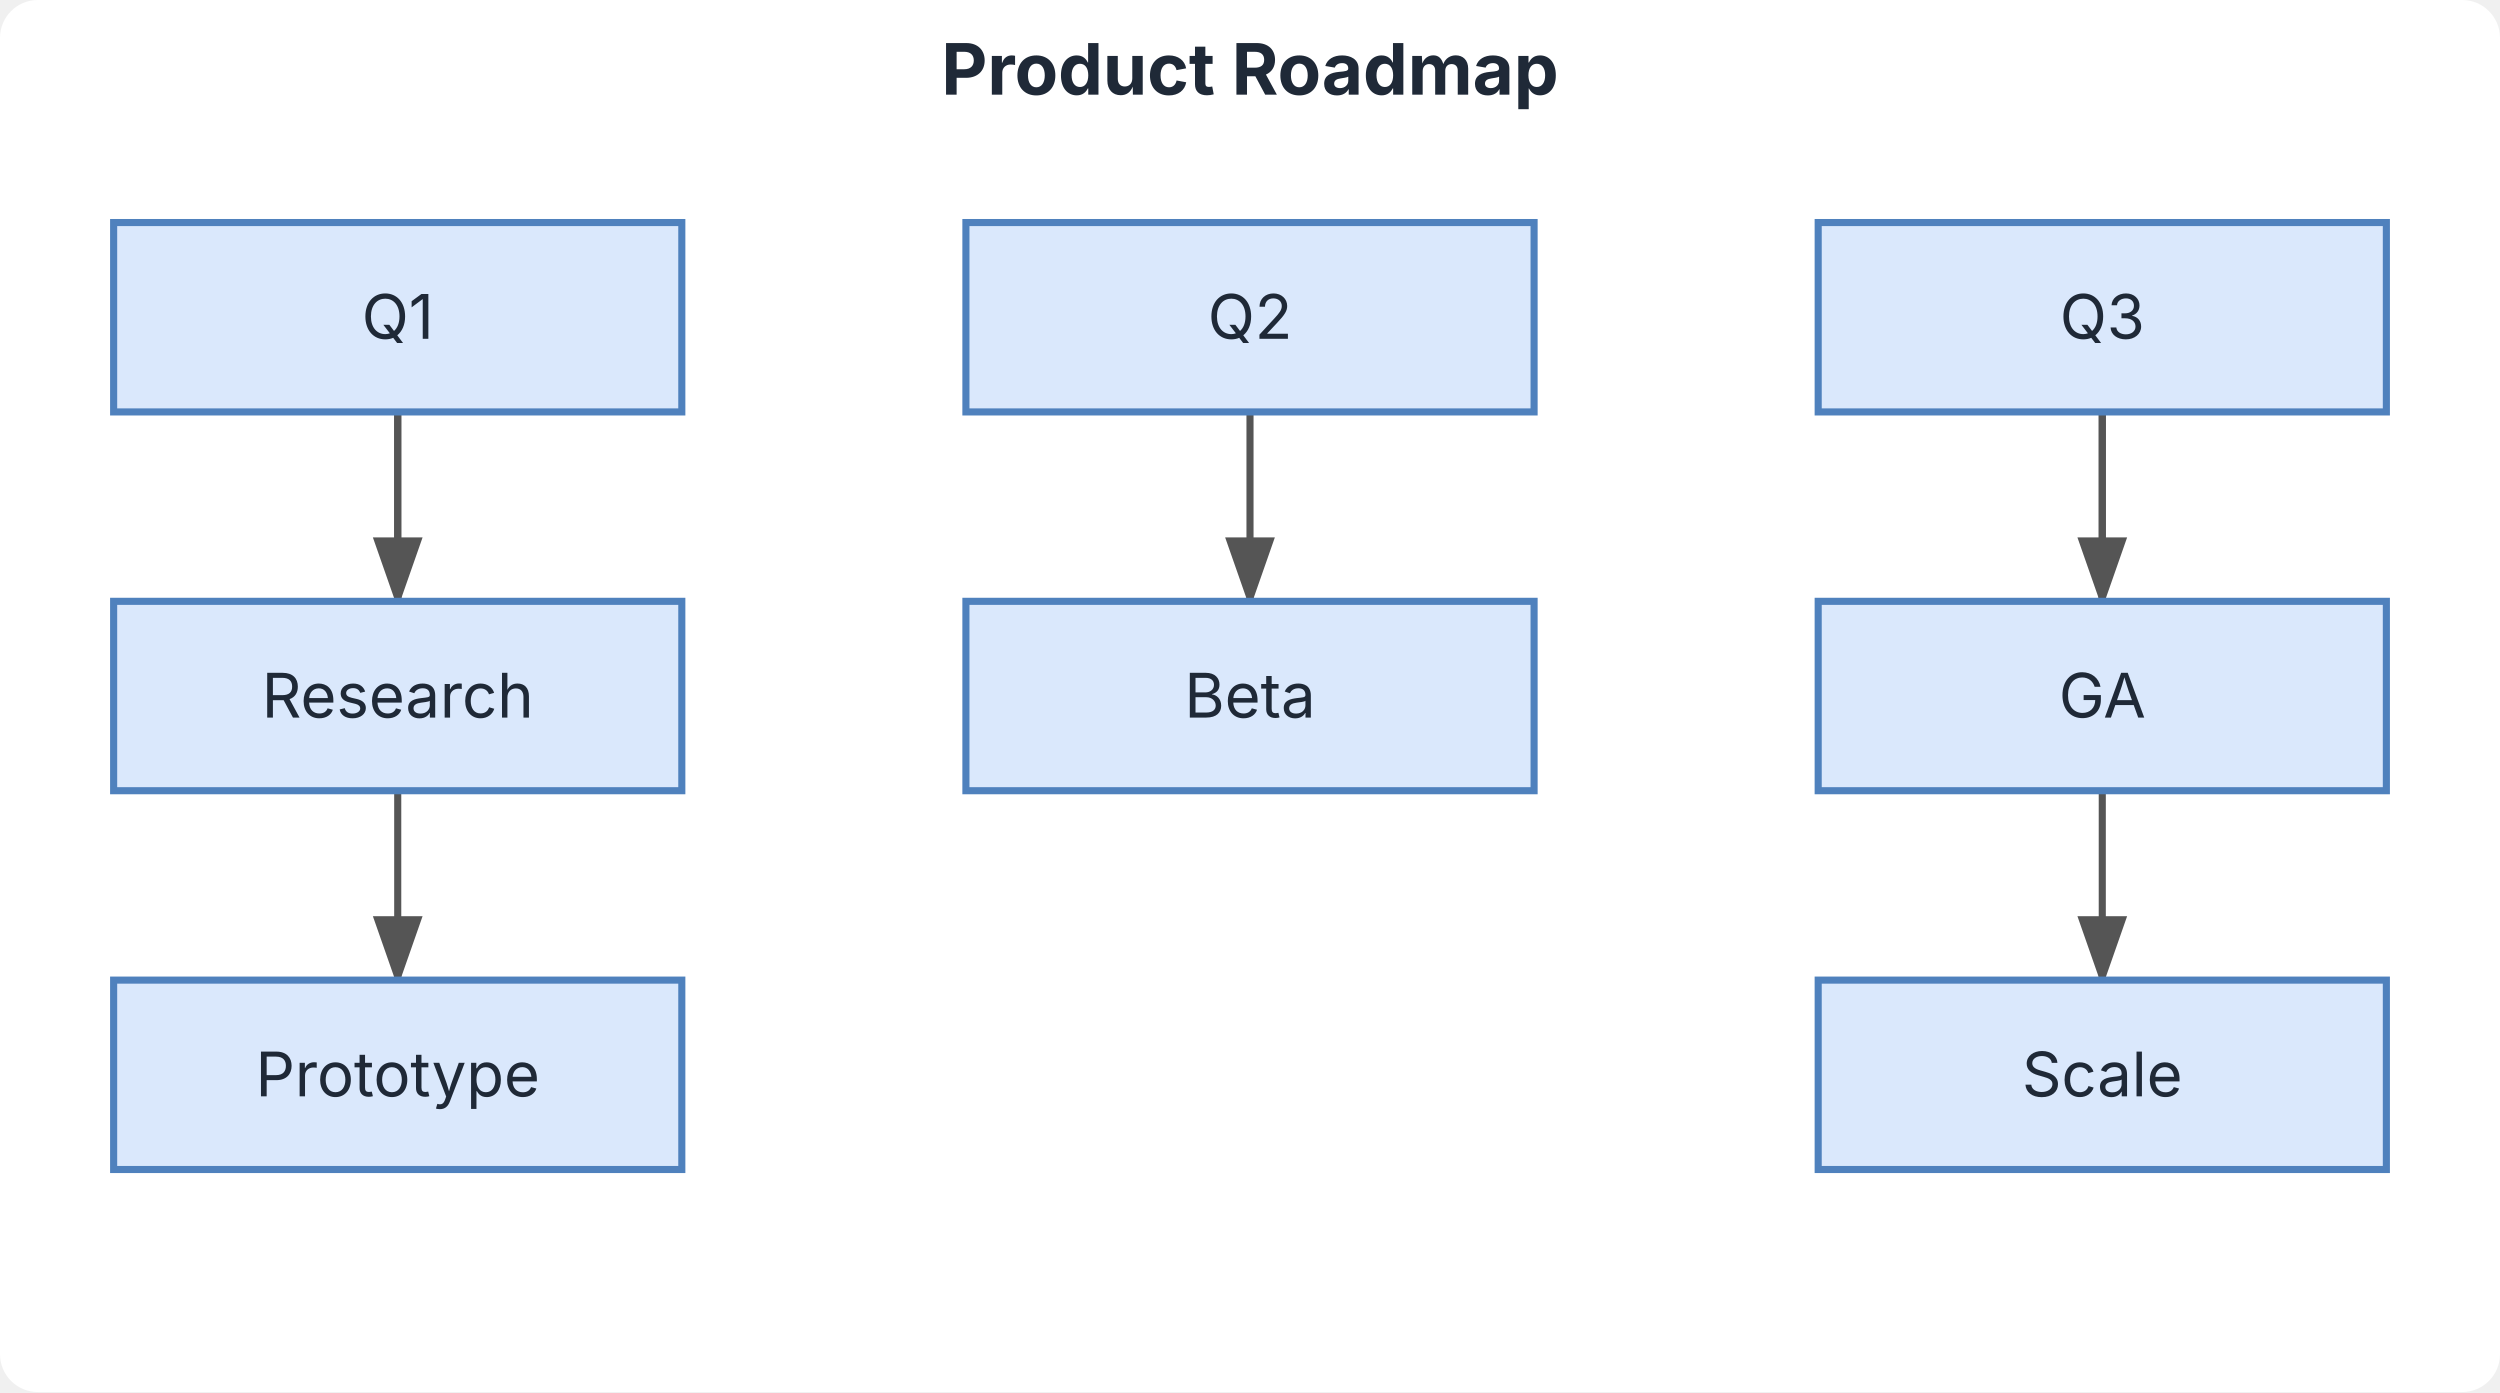
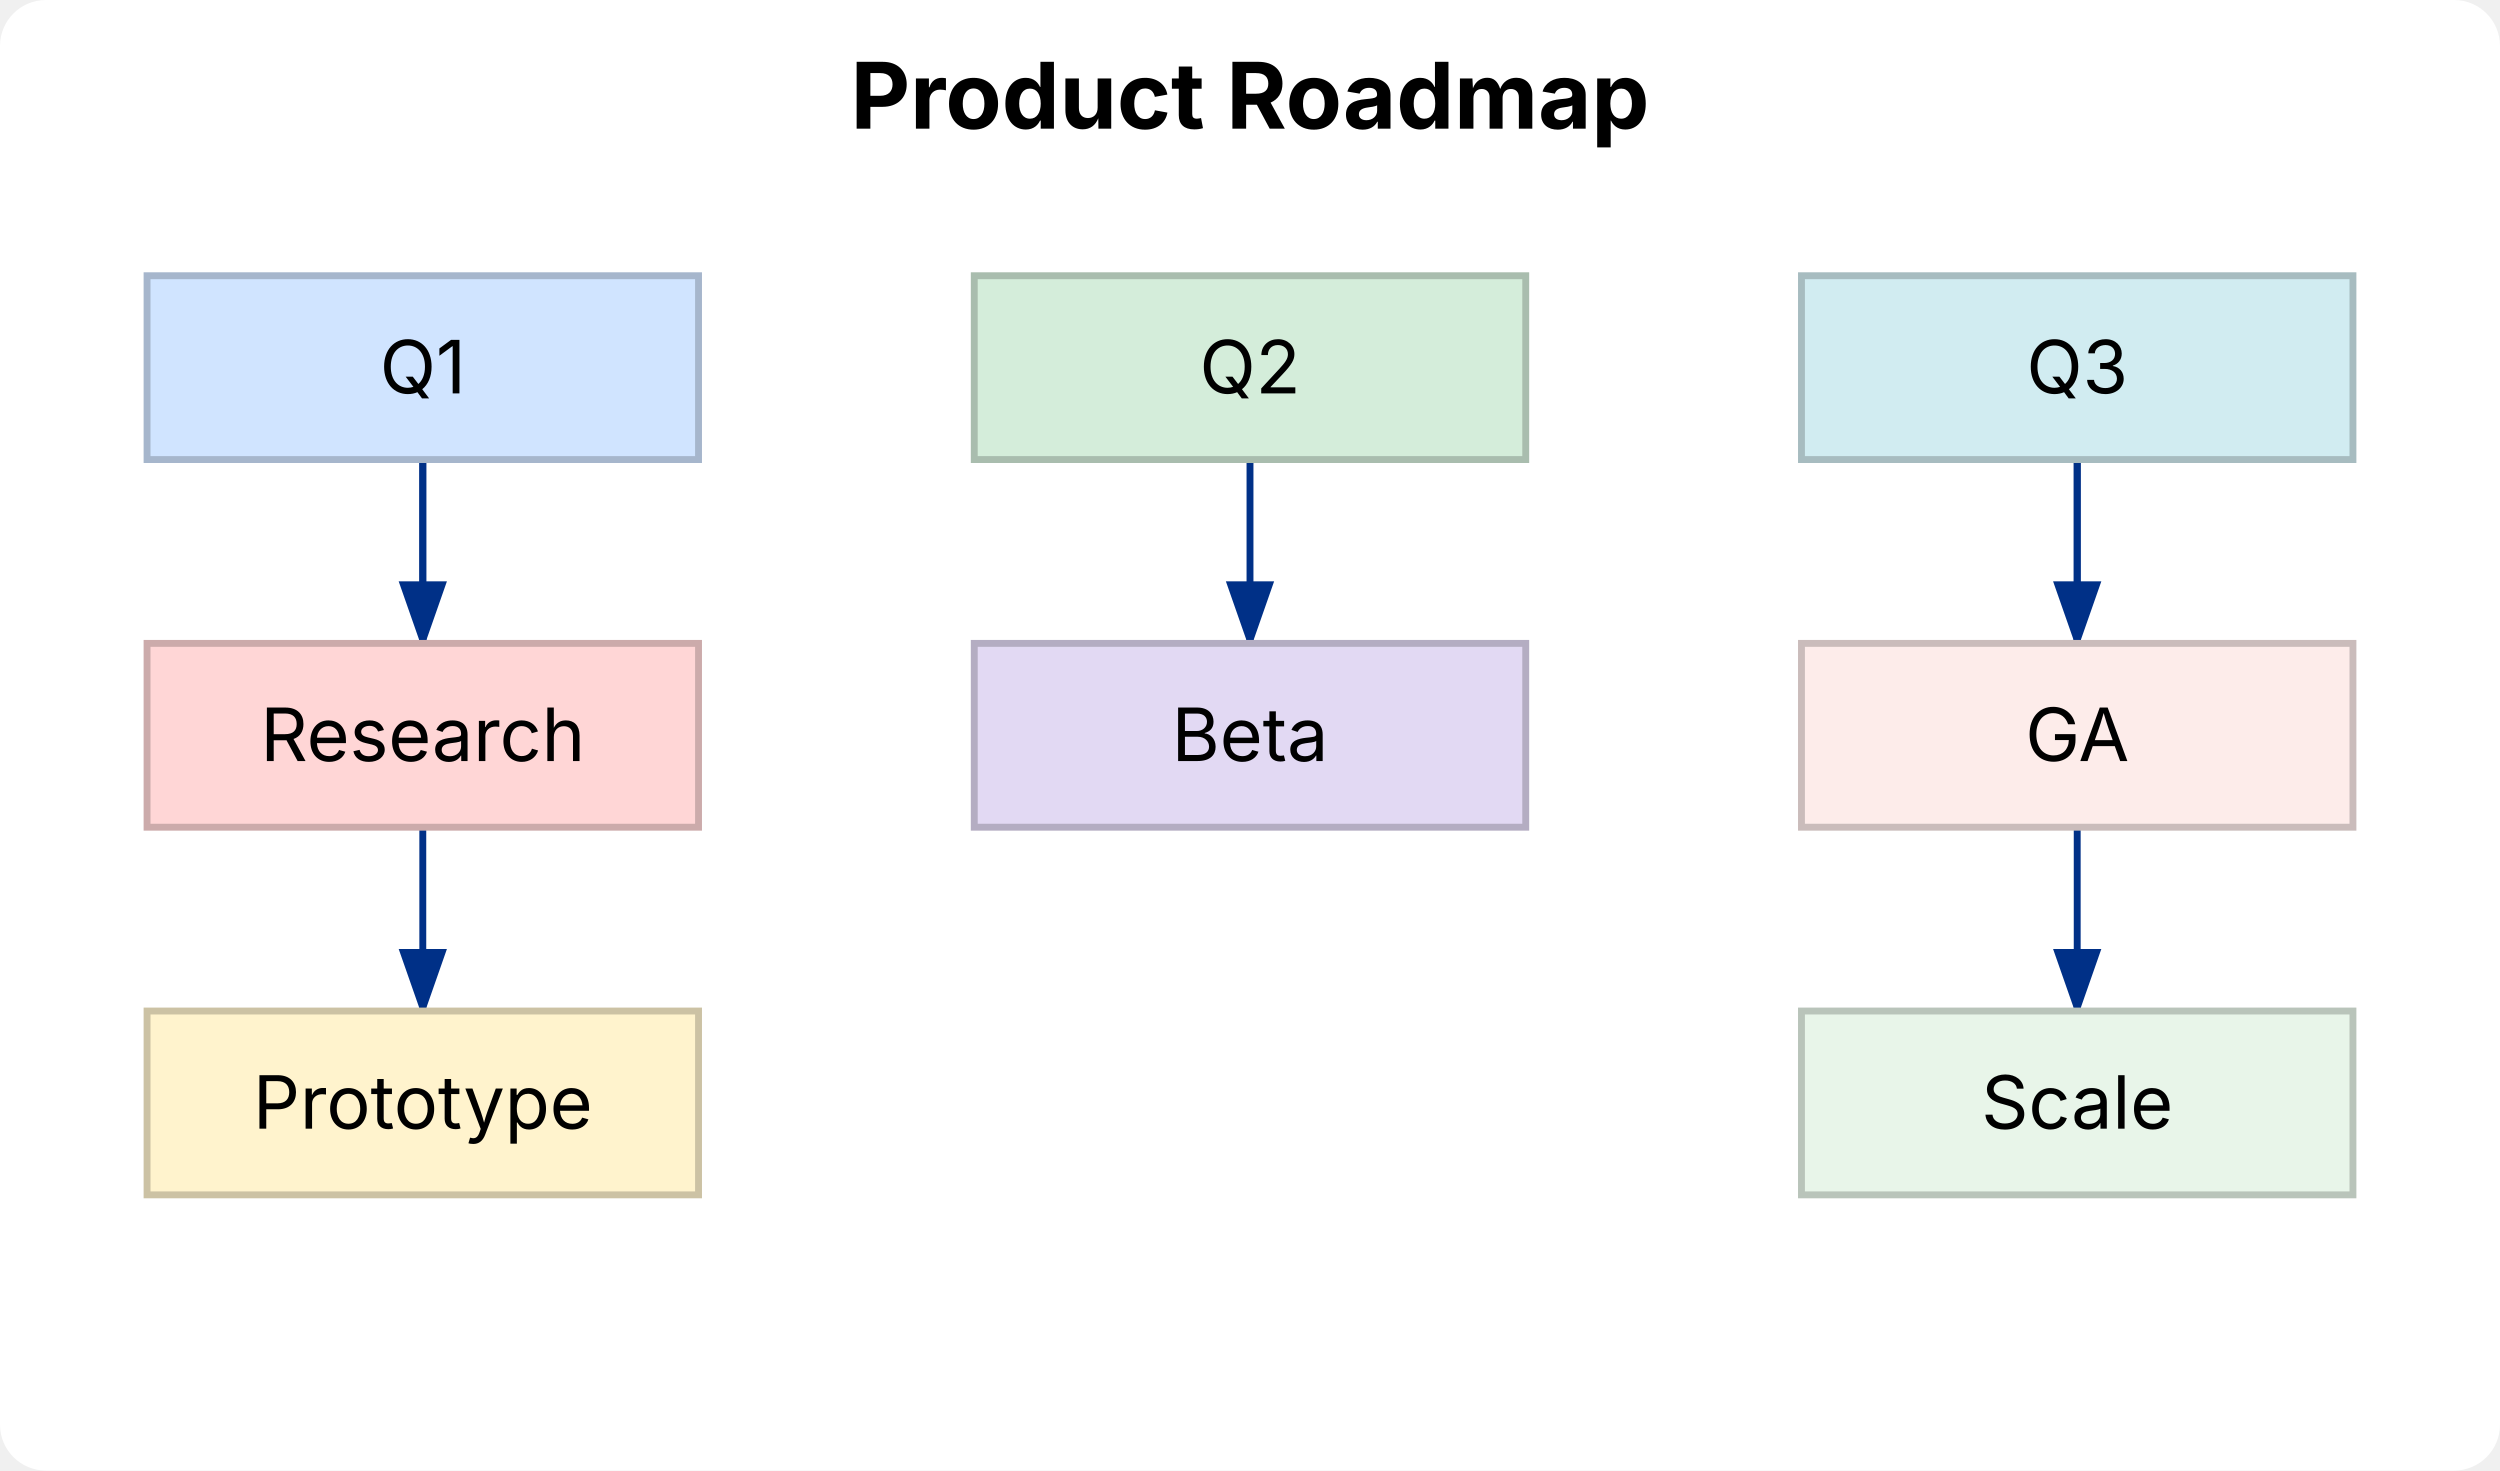
- <svg xmlns="http://www.w3.org/2000/svg" width="528.00" height="294.00" viewBox="0 0 528.00 294.00">
+ <svg xmlns="http://www.w3.org/2000/svg" width="544.00" height="320.00" viewBox="0 0 544.00 320.00">
  <defs>
    <marker id="arrowhead" markerWidth="10" markerHeight="7" refX="9" refY="3.5" orient="auto">
-       <polygon points="0 0, 10 3.5, 0 7" fill="#555555" />
+       <polygon points="0 0, 10 3.5, 0 7" fill="#003087" />
    </marker>
  </defs>
-   <rect width="528.00" height="294.00" fill="#FFFFFF" rx="8.00" ry="8.00" />
-   <text x="264.00" y="20.00" text-anchor="middle" font-family="&quot;Segoe UI&quot;, Inter, Arial, sans-serif" font-size="15.00" font-weight="bold" fill="#1F2937">Product Roadmap</text>
-   <path d="M 84.00,87.00 C 84.00,103.00 84.00,111.00 84.00,127.00" fill="none" stroke="#555555" stroke-width="1.50" marker-end="url(#arrowhead)" />
-   <path d="M 84.00,87.00 C 84.00,135.00 84.00,159.00 84.00,207.00" fill="none" stroke="#555555" stroke-width="1.50" marker-end="url(#arrowhead)" />
-   <path d="M 264.00,87.00 C 264.00,103.00 264.00,111.00 264.00,127.00" fill="none" stroke="#555555" stroke-width="1.50" marker-end="url(#arrowhead)" />
-   <path d="M 444.00,87.00 C 444.00,103.00 444.00,111.00 444.00,127.00" fill="none" stroke="#555555" stroke-width="1.50" marker-end="url(#arrowhead)" />
-   <path d="M 444.00,87.00 C 444.00,135.00 444.00,159.00 444.00,207.00" fill="none" stroke="#555555" stroke-width="1.50" marker-end="url(#arrowhead)" />
-   <g transform="translate(24.00,47.00)">
-     <rect width="120.00" height="40.00" rx="0" ry="0" fill="#DAE8FC" stroke="#4F81BD" stroke-width="1.50" />
-     <text x="60.00" y="24.55" text-anchor="middle" font-family="&quot;Segoe UI&quot;, Inter, Arial, sans-serif" font-size="13.00" fill="#1F2937">Q1</text>
+   <rect width="544.00" height="320.00" fill="#FFFFFF" rx="10.00" ry="10.00" />
+   <text x="272.00" y="28.00" text-anchor="middle" font-family="&quot;Segoe UI&quot;, Inter, Arial, sans-serif" font-size="20.00" font-weight="bold" fill="#000000">Product Roadmap</text>
+   <path d="M 92.00,100.00 C 92.00,116.00 92.00,124.00 92.00,140.00" fill="none" stroke="#003087" stroke-width="1.50" marker-end="url(#arrowhead)" />
+   <path d="M 92.00,100.00 C 92.00,148.00 92.00,172.00 92.00,220.00" fill="none" stroke="#003087" stroke-width="1.50" marker-end="url(#arrowhead)" />
+   <path d="M 272.00,100.00 C 272.00,116.00 272.00,124.00 272.00,140.00" fill="none" stroke="#003087" stroke-width="1.50" marker-end="url(#arrowhead)" />
+   <path d="M 452.00,100.00 C 452.00,116.00 452.00,124.00 452.00,140.00" fill="none" stroke="#003087" stroke-width="1.50" marker-end="url(#arrowhead)" />
+   <path d="M 452.00,100.00 C 452.00,148.00 452.00,172.00 452.00,220.00" fill="none" stroke="#003087" stroke-width="1.50" marker-end="url(#arrowhead)" />
+   <g transform="translate(32.00,60.00)">
+     <rect width="120.00" height="40.00" rx="0" ry="0" fill="#D0E4FF" stroke="#A6B6CC" stroke-width="1.50" />
+     <text x="60.00" y="25.60" text-anchor="middle" font-family="&quot;Segoe UI&quot;, Inter, Arial, sans-serif" font-size="16.00" fill="#000000">Q1</text>
  </g>
-   <g transform="translate(24.00,127.00)">
-     <rect width="120.00" height="40.00" rx="0" ry="0" fill="#DAE8FC" stroke="#4F81BD" stroke-width="1.50" />
-     <text x="60.00" y="24.55" text-anchor="middle" font-family="&quot;Segoe UI&quot;, Inter, Arial, sans-serif" font-size="13.00" fill="#1F2937">Research</text>
+   <g transform="translate(32.00,140.00)">
+     <rect width="120.00" height="40.00" rx="0" ry="0" fill="#FFD6D6" stroke="#CCABAB" stroke-width="1.50" />
+     <text x="60.00" y="25.60" text-anchor="middle" font-family="&quot;Segoe UI&quot;, Inter, Arial, sans-serif" font-size="16.00" fill="#000000">Research</text>
  </g>
-   <g transform="translate(24.00,207.00)">
-     <rect width="120.00" height="40.00" rx="0" ry="0" fill="#DAE8FC" stroke="#4F81BD" stroke-width="1.50" />
-     <text x="60.00" y="24.55" text-anchor="middle" font-family="&quot;Segoe UI&quot;, Inter, Arial, sans-serif" font-size="13.00" fill="#1F2937">Prototype</text>
+   <g transform="translate(32.00,220.00)">
+     <rect width="120.00" height="40.00" rx="0" ry="0" fill="#FFF3CD" stroke="#CCC2A4" stroke-width="1.50" />
+     <text x="60.00" y="25.60" text-anchor="middle" font-family="&quot;Segoe UI&quot;, Inter, Arial, sans-serif" font-size="16.00" fill="#000000">Prototype</text>
  </g>
-   <g transform="translate(204.00,47.00)">
-     <rect width="120.00" height="40.00" rx="0" ry="0" fill="#DAE8FC" stroke="#4F81BD" stroke-width="1.50" />
-     <text x="60.00" y="24.55" text-anchor="middle" font-family="&quot;Segoe UI&quot;, Inter, Arial, sans-serif" font-size="13.00" fill="#1F2937">Q2</text>
+   <g transform="translate(212.00,60.00)">
+     <rect width="120.00" height="40.00" rx="0" ry="0" fill="#D4EDDA" stroke="#A9BDAE" stroke-width="1.50" />
+     <text x="60.00" y="25.60" text-anchor="middle" font-family="&quot;Segoe UI&quot;, Inter, Arial, sans-serif" font-size="16.00" fill="#000000">Q2</text>
  </g>
-   <g transform="translate(204.00,127.00)">
-     <rect width="120.00" height="40.00" rx="0" ry="0" fill="#DAE8FC" stroke="#4F81BD" stroke-width="1.50" />
-     <text x="60.00" y="24.55" text-anchor="middle" font-family="&quot;Segoe UI&quot;, Inter, Arial, sans-serif" font-size="13.00" fill="#1F2937">Beta</text>
+   <g transform="translate(212.00,140.00)">
+     <rect width="120.00" height="40.00" rx="0" ry="0" fill="#E2D9F3" stroke="#B4ADC2" stroke-width="1.50" />
+     <text x="60.00" y="25.60" text-anchor="middle" font-family="&quot;Segoe UI&quot;, Inter, Arial, sans-serif" font-size="16.00" fill="#000000">Beta</text>
  </g>
-   <g transform="translate(384.00,47.00)">
-     <rect width="120.00" height="40.00" rx="0" ry="0" fill="#DAE8FC" stroke="#4F81BD" stroke-width="1.50" />
-     <text x="60.00" y="24.55" text-anchor="middle" font-family="&quot;Segoe UI&quot;, Inter, Arial, sans-serif" font-size="13.00" fill="#1F2937">Q3</text>
+   <g transform="translate(392.00,60.00)">
+     <rect width="120.00" height="40.00" rx="0" ry="0" fill="#D1ECF1" stroke="#A7BCC0" stroke-width="1.50" />
+     <text x="60.00" y="25.60" text-anchor="middle" font-family="&quot;Segoe UI&quot;, Inter, Arial, sans-serif" font-size="16.00" fill="#000000">Q3</text>
  </g>
-   <g transform="translate(384.00,127.00)">
-     <rect width="120.00" height="40.00" rx="0" ry="0" fill="#DAE8FC" stroke="#4F81BD" stroke-width="1.50" />
-     <text x="60.00" y="24.55" text-anchor="middle" font-family="&quot;Segoe UI&quot;, Inter, Arial, sans-serif" font-size="13.00" fill="#1F2937">GA</text>
+   <g transform="translate(392.00,140.00)">
+     <rect width="120.00" height="40.00" rx="0" ry="0" fill="#FDECEA" stroke="#CABCBB" stroke-width="1.50" />
+     <text x="60.00" y="25.60" text-anchor="middle" font-family="&quot;Segoe UI&quot;, Inter, Arial, sans-serif" font-size="16.00" fill="#000000">GA</text>
  </g>
-   <g transform="translate(384.00,207.00)">
-     <rect width="120.00" height="40.00" rx="0" ry="0" fill="#DAE8FC" stroke="#4F81BD" stroke-width="1.50" />
-     <text x="60.00" y="24.55" text-anchor="middle" font-family="&quot;Segoe UI&quot;, Inter, Arial, sans-serif" font-size="13.00" fill="#1F2937">Scale</text>
+   <g transform="translate(392.00,220.00)">
+     <rect width="120.00" height="40.00" rx="0" ry="0" fill="#E8F5E9" stroke="#B9C4BA" stroke-width="1.50" />
+     <text x="60.00" y="25.60" text-anchor="middle" font-family="&quot;Segoe UI&quot;, Inter, Arial, sans-serif" font-size="16.00" fill="#000000">Scale</text>
  </g>
</svg>
